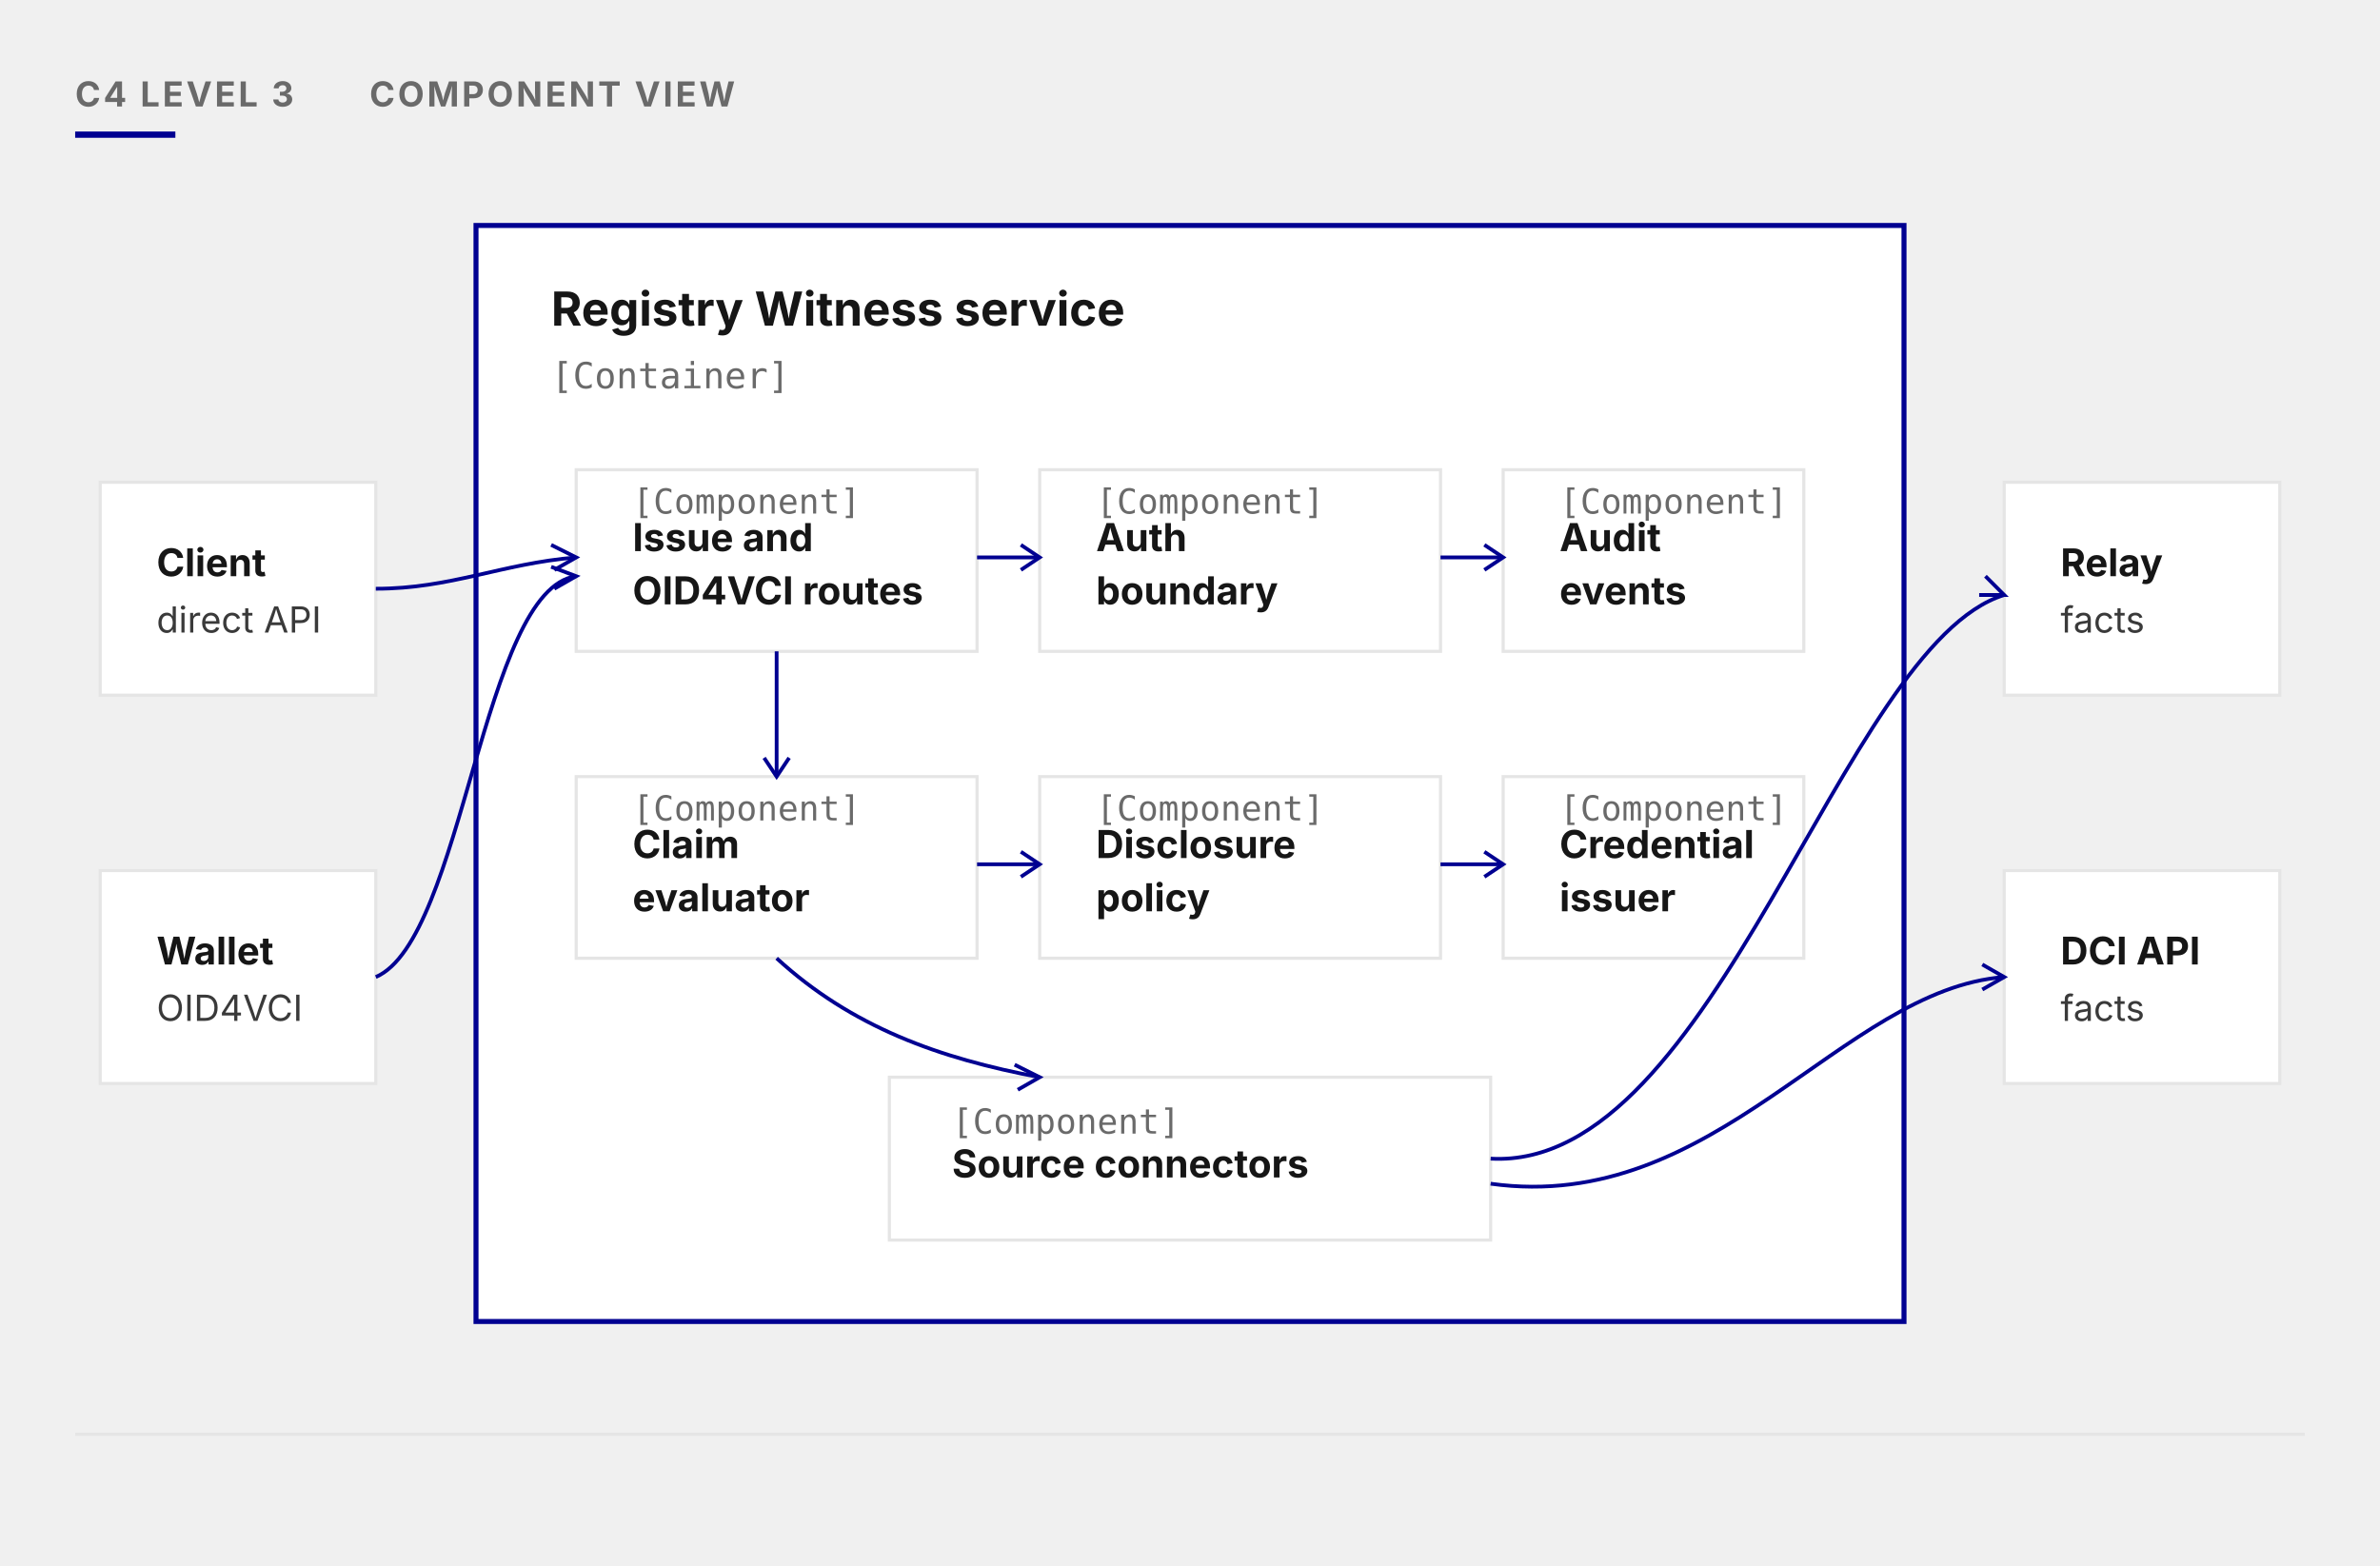
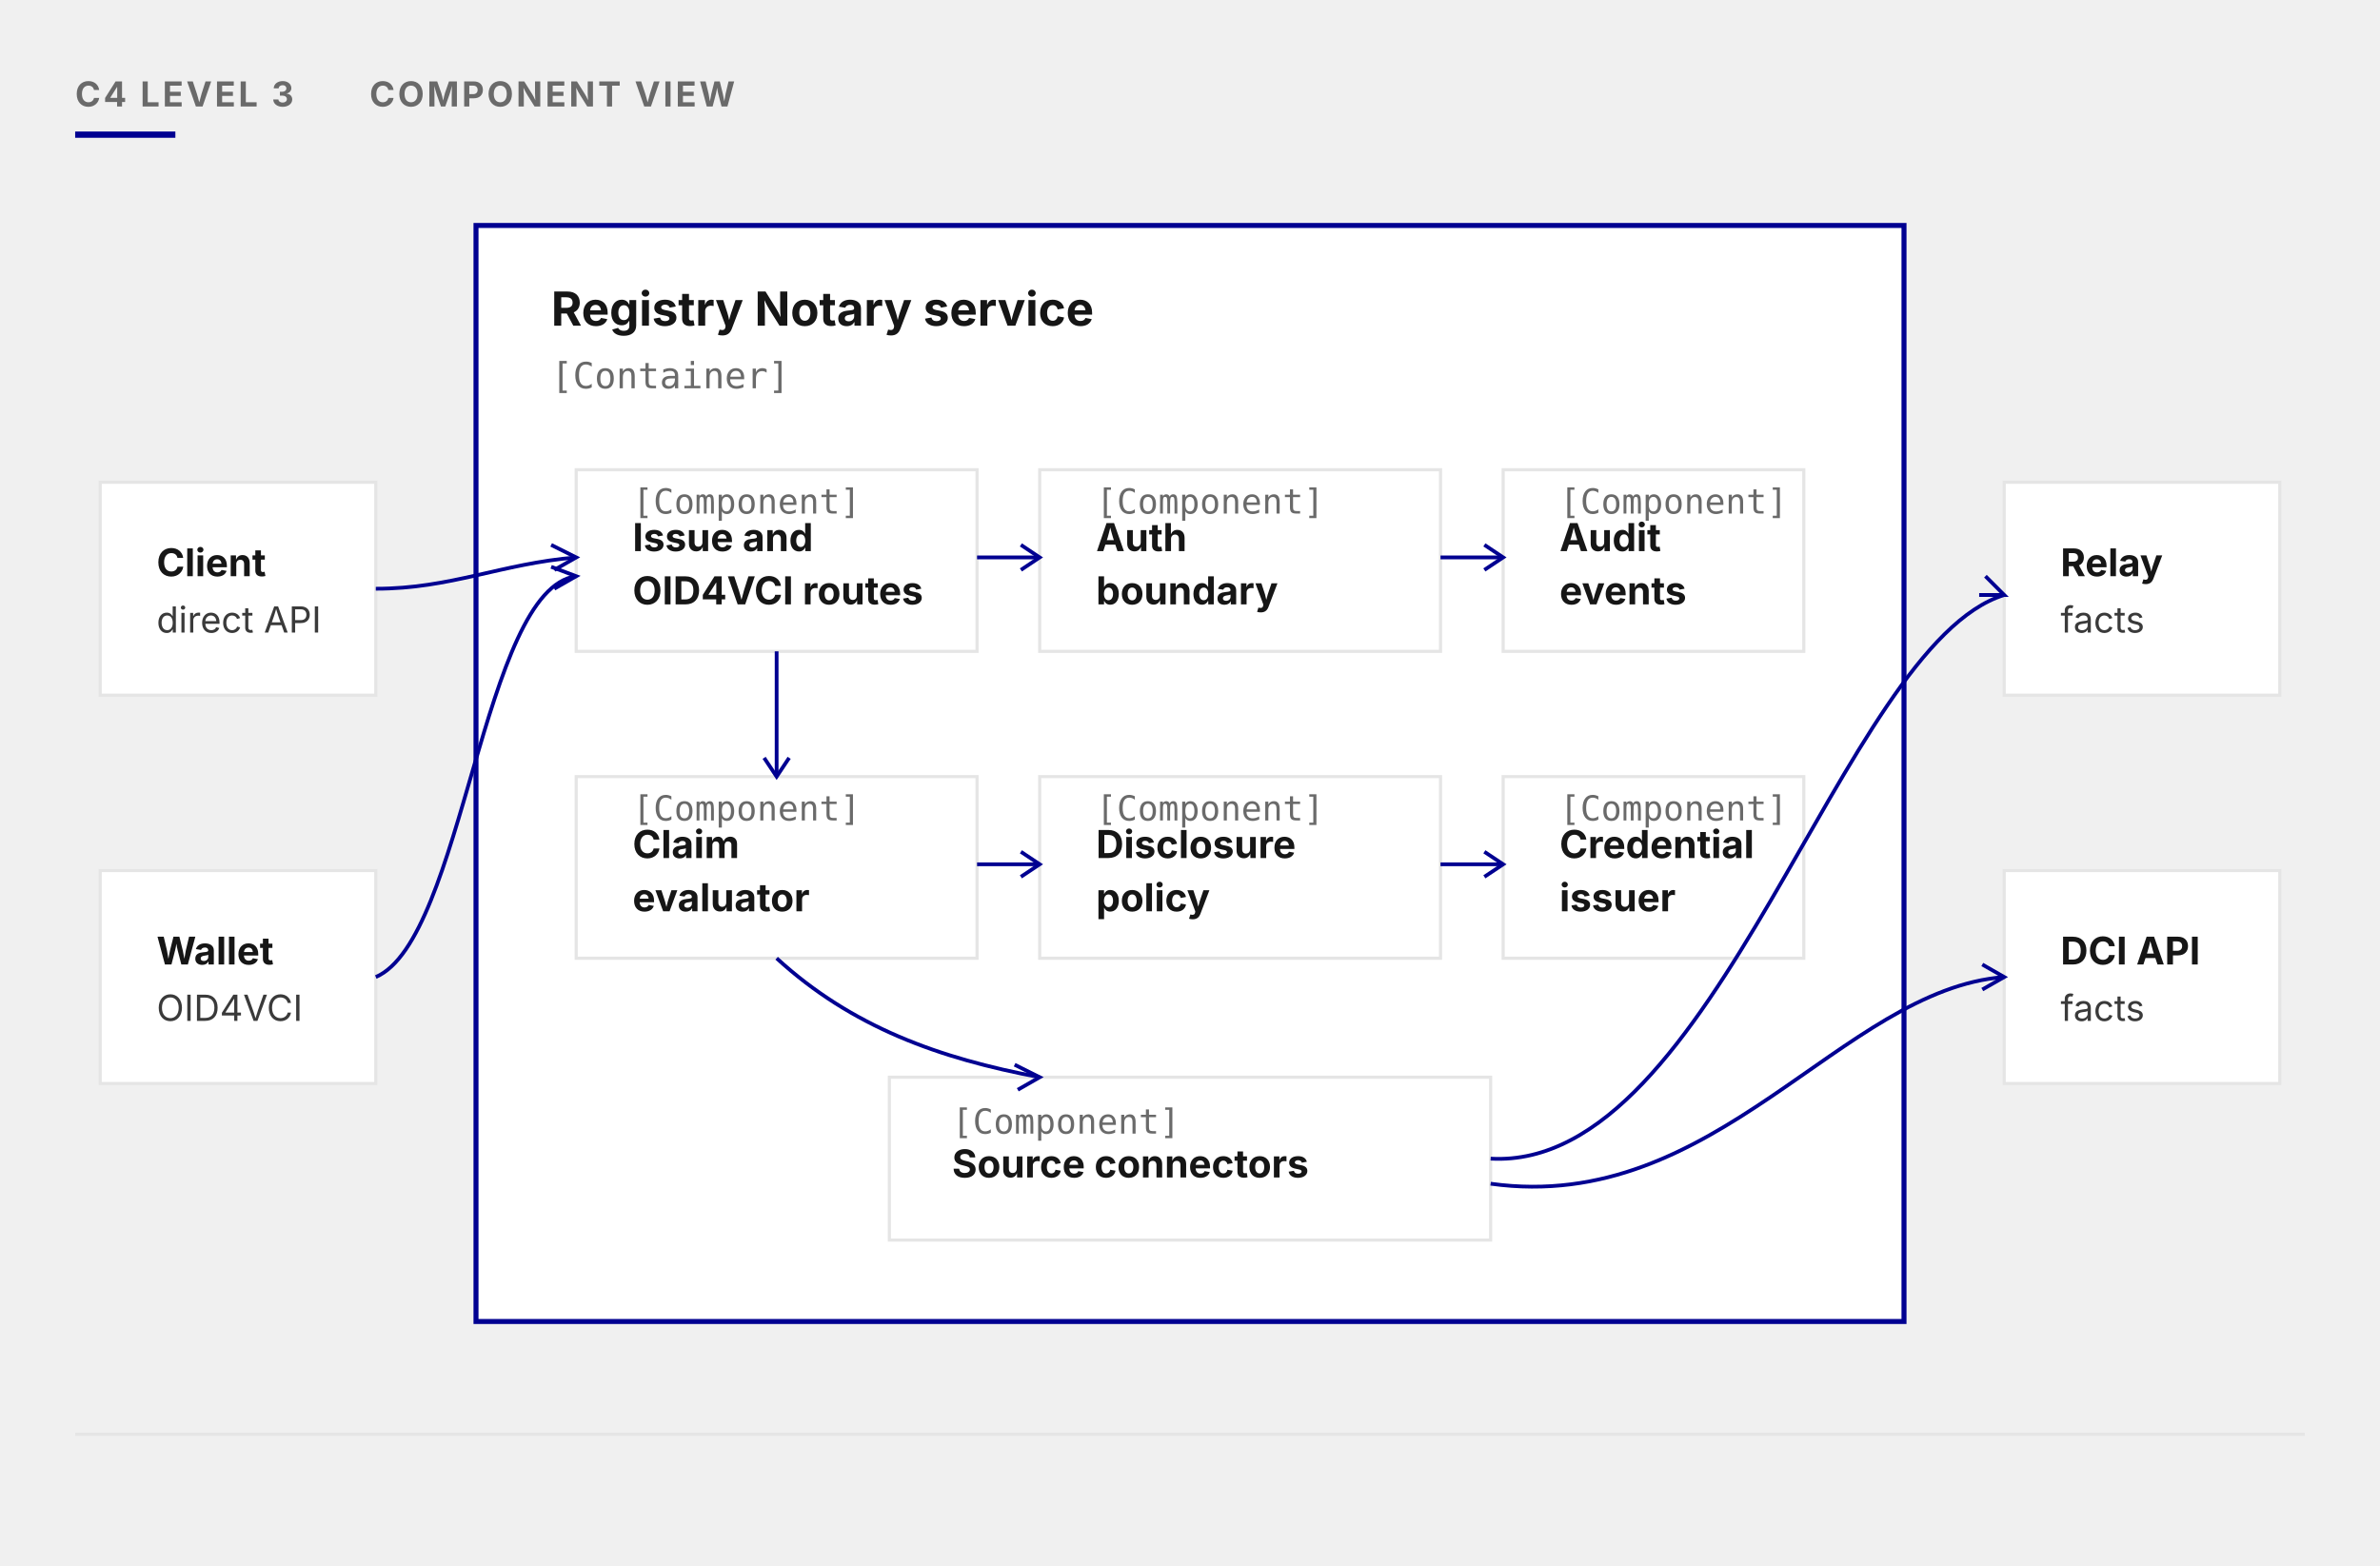
<svg xmlns="http://www.w3.org/2000/svg" viewBox="0 0 760 500" role="img" font-family="'Public Sans', system-ui, -apple-system, BlinkMacSystemFont, sans-serif" text-rendering="geometricPrecision">
  <g fill="#6a6a6a" font-size="11" font-weight="700" letter-spacing="0.08em">
    <text x="24" y="34">C4 LEVEL 3</text>
    <text x="118" y="34">COMPONENT VIEW</text>
  </g>
  <rect x="24" y="42" width="32" height="2" fill="#000091" />
  <rect x="152" y="72" width="456" height="350" fill="#ffffff" stroke="#000091" stroke-width="1.6" />
-   <text x="176" y="104" fill="#161616" font-size="15" font-weight="700">Registry Witness service</text>
+   <text x="176" y="104" fill="#161616" font-size="15" font-weight="700">Registry Notary service</text>
  <text x="176" y="124" fill="#6a6a6a" font-size="11.5" font-family="'IBM Plex Mono', ui-monospace, SFMono-Regular, monospace">[Container]</text>
  <g fill="#ffffff" stroke="#e5e5e5" stroke-width="1">
    <rect x="184" y="150" width="128" height="58" />
    <rect x="332" y="150" width="128" height="58" />
    <rect x="480" y="150" width="96" height="58" />
    <rect x="184" y="248" width="128" height="58" />
    <rect x="332" y="248" width="128" height="58" />
    <rect x="480" y="248" width="96" height="58" />
    <rect x="284" y="344" width="192" height="52" />
  </g>
  <g fill="#161616" font-size="12.3" font-weight="700">
    <text x="202" y="176">Issue and</text>
    <text x="202" y="193">OID4VCI routes</text>
    <text x="350" y="176">Auth</text>
    <text x="350" y="193">boundary</text>
    <text x="498" y="176">Audit</text>
    <text x="498" y="193">events</text>
    <text x="202" y="274">Claim</text>
    <text x="202" y="291">evaluator</text>
    <text x="350" y="274">Disclosure</text>
    <text x="350" y="291">policy</text>
    <text x="498" y="274">Credential</text>
    <text x="498" y="291">issuer</text>
    <text x="304" y="376">Source connectors</text>
  </g>
  <g fill="#6a6a6a" font-size="11" font-family="'IBM Plex Mono', ui-monospace, SFMono-Regular, monospace">
    <text x="202" y="164">[Component]</text>
    <text x="350" y="164">[Component]</text>
    <text x="498" y="164">[Component]</text>
    <text x="202" y="262">[Component]</text>
    <text x="350" y="262">[Component]</text>
    <text x="498" y="262">[Component]</text>
    <text x="304" y="362">[Component]</text>
  </g>
  <g fill="#ffffff" stroke="#e5e5e5" stroke-width="1">
    <rect x="32" y="154" width="88" height="68" />
    <rect x="32" y="278" width="88" height="68" />
    <rect x="640" y="154" width="88" height="68" />
    <rect x="640" y="278" width="88" height="68" />
  </g>
  <g fill="#161616" font-size="12.2" font-weight="700">
    <text x="50" y="184">Client</text>
    <text x="50" y="308">Wallet</text>
    <text x="658" y="184">Relay</text>
    <text x="658" y="308">DCI API</text>
  </g>
  <g fill="#3a3a3a" font-size="11.5">
    <text x="50" y="202">direct API</text>
    <text x="50" y="326">OID4VCI</text>
    <text x="658" y="202">facts</text>
    <text x="658" y="326">facts</text>
  </g>
  <g stroke="#000091" stroke-width="1.2" fill="none">
    <path d="M120 188 C144 188 160 180 184 178" />
    <polyline points="176,174 184,178 177,182" />
    <path d="M120 312 C148 300 154 188 184 184" />
    <polyline points="176,181 184,184 177,188" />
    <path d="M312 178 C322 178 322 178 332 178" />
    <polyline points="326,174 332,178 326,182" />
    <path d="M248 208 C248 226 248 236 248 248" />
    <polyline points="244,242 248,248 252,242" />
    <path d="M312 276 C322 276 322 276 332 276" />
    <polyline points="326,272 332,276 326,280" />
    <path d="M460 276 C470 276 470 276 480 276" />
    <polyline points="474,272 480,276 474,280" />
    <path d="M248 306 C272 328 300 338 332 344" />
    <polyline points="324,340 332,344 325,348" />
    <path d="M476 370 C548 374 588 206 640 190" />
    <polyline points="632,190 640,190 634,184" />
    <path d="M476 378 C548 388 588 316 640 312" />
    <polyline points="633,308 640,312 633,316" />
    <path d="M460 178 C472 178 468 178 480 178" />
    <polyline points="474,174 480,178 474,182" />
  </g>
  <line x1="24" y1="458" x2="736" y2="458" stroke="#e5e5e5" stroke-width="1" />
</svg>
